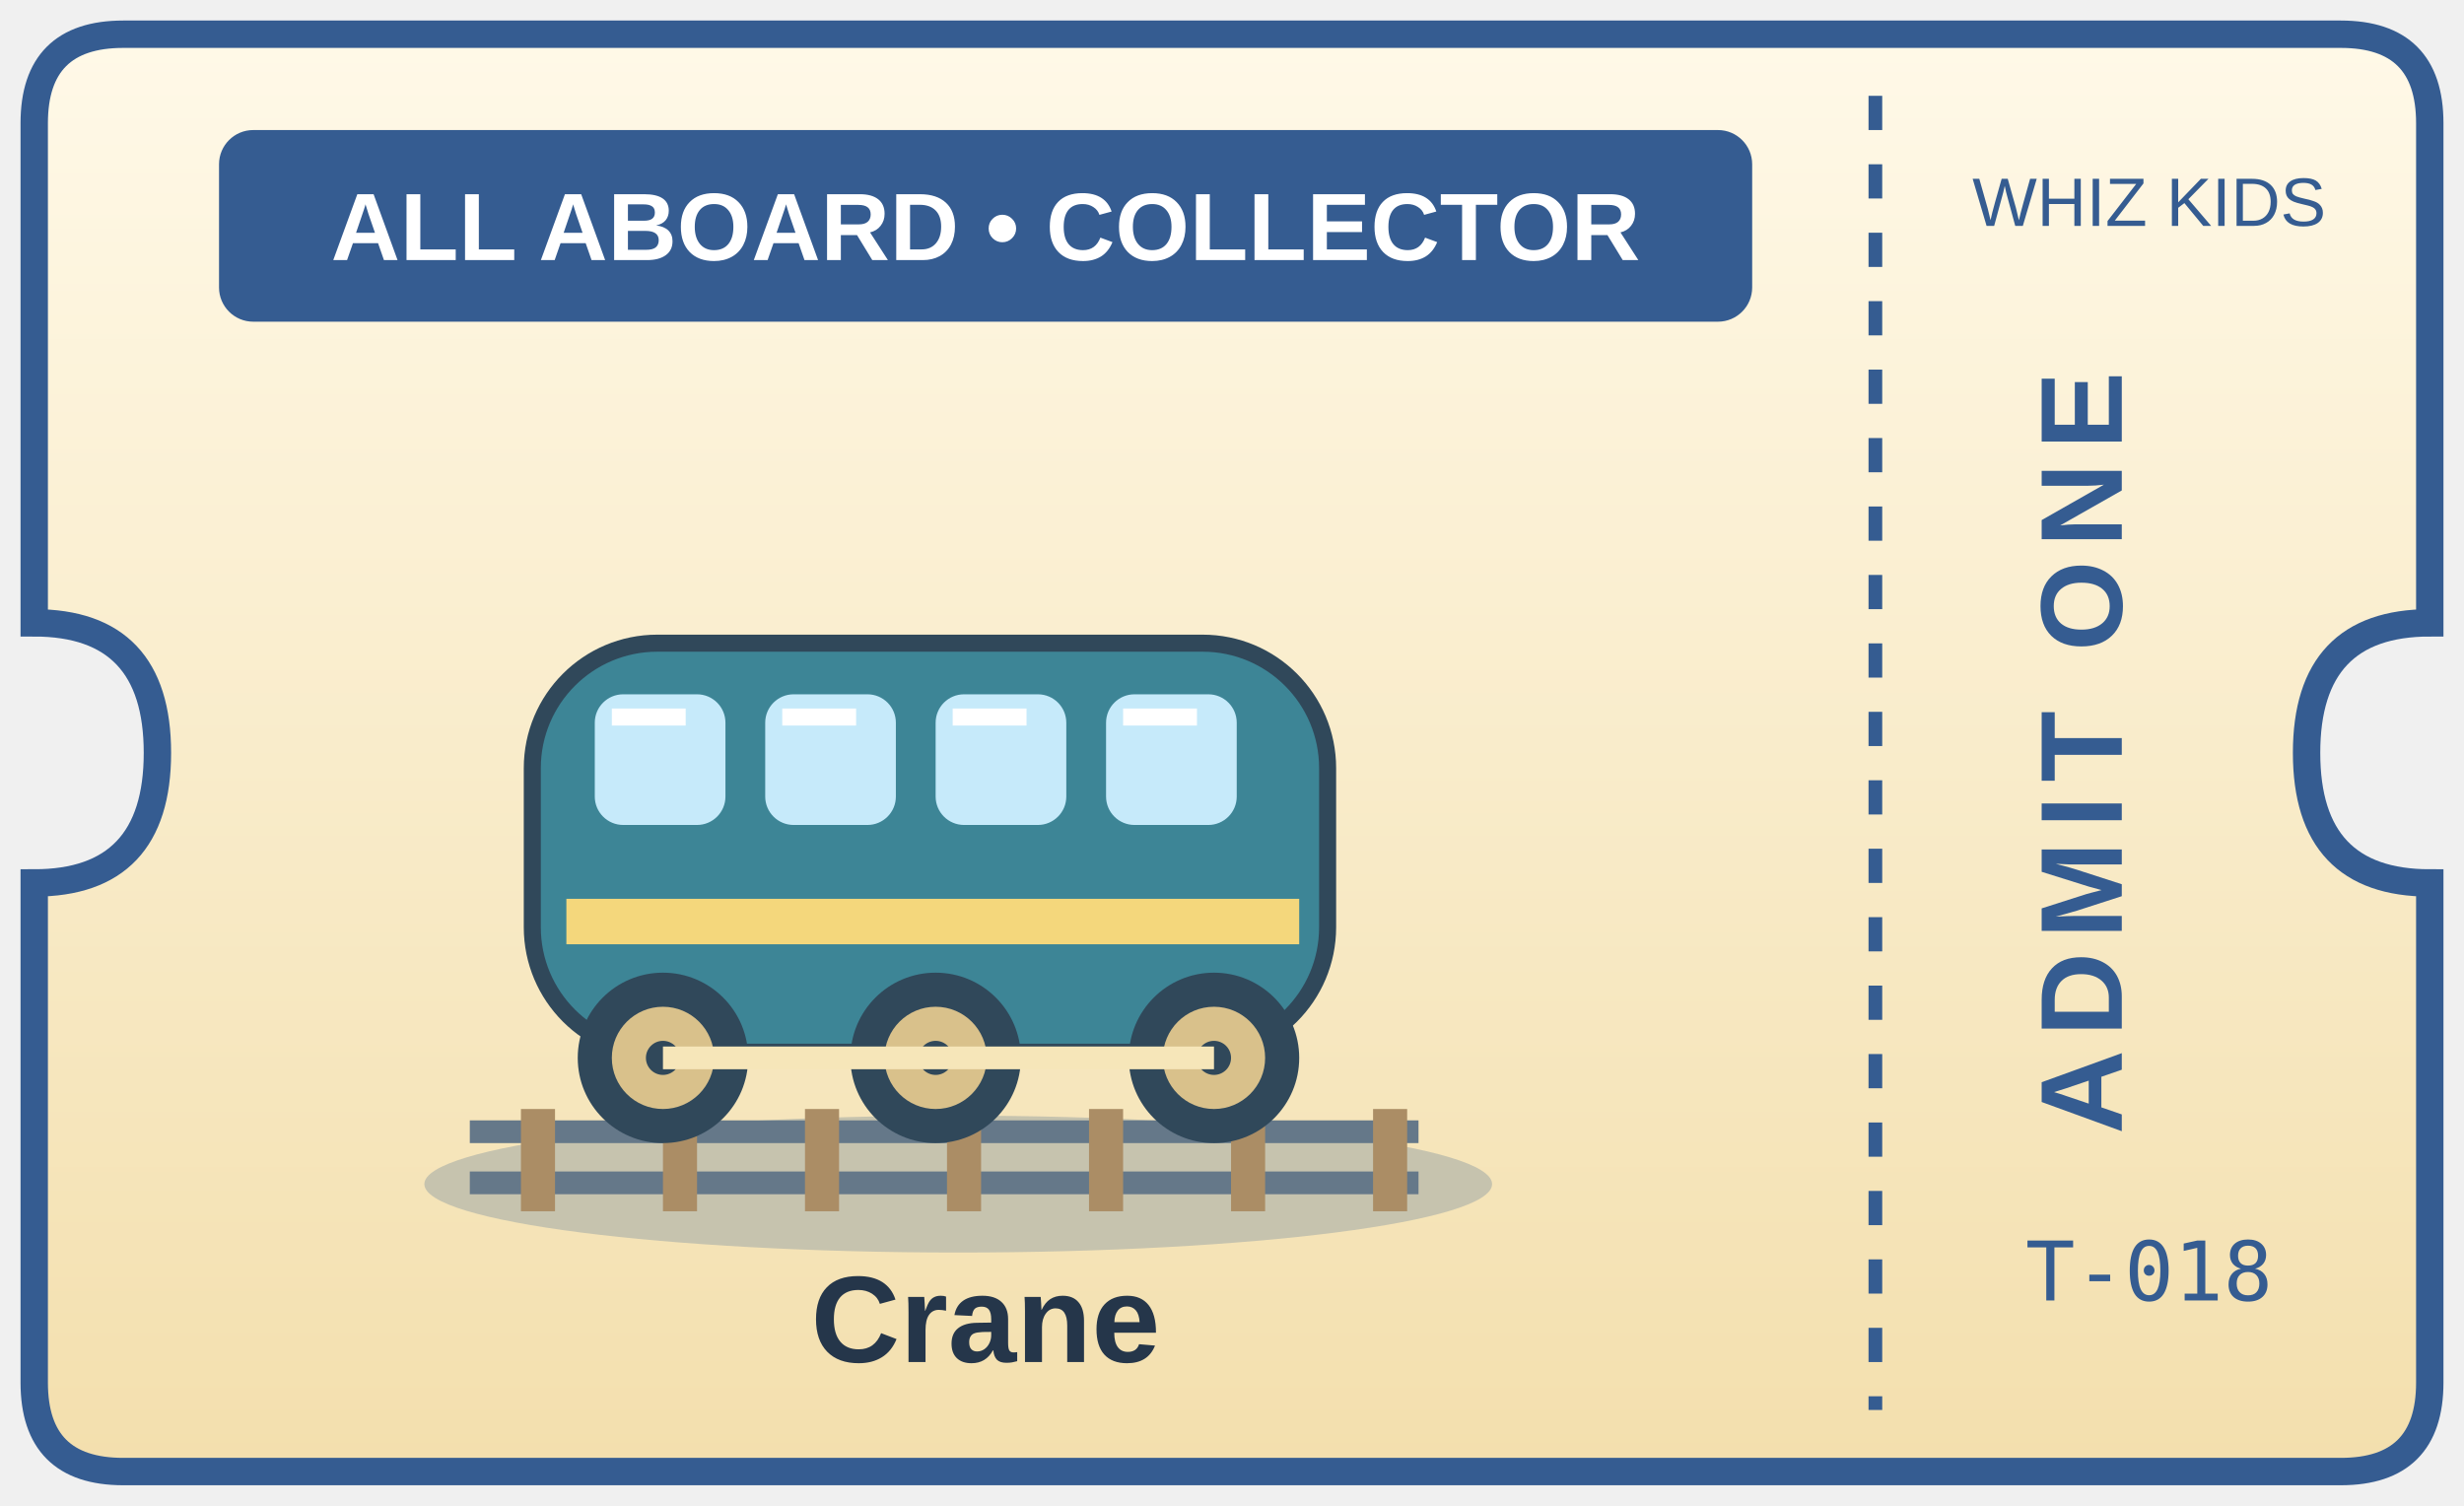
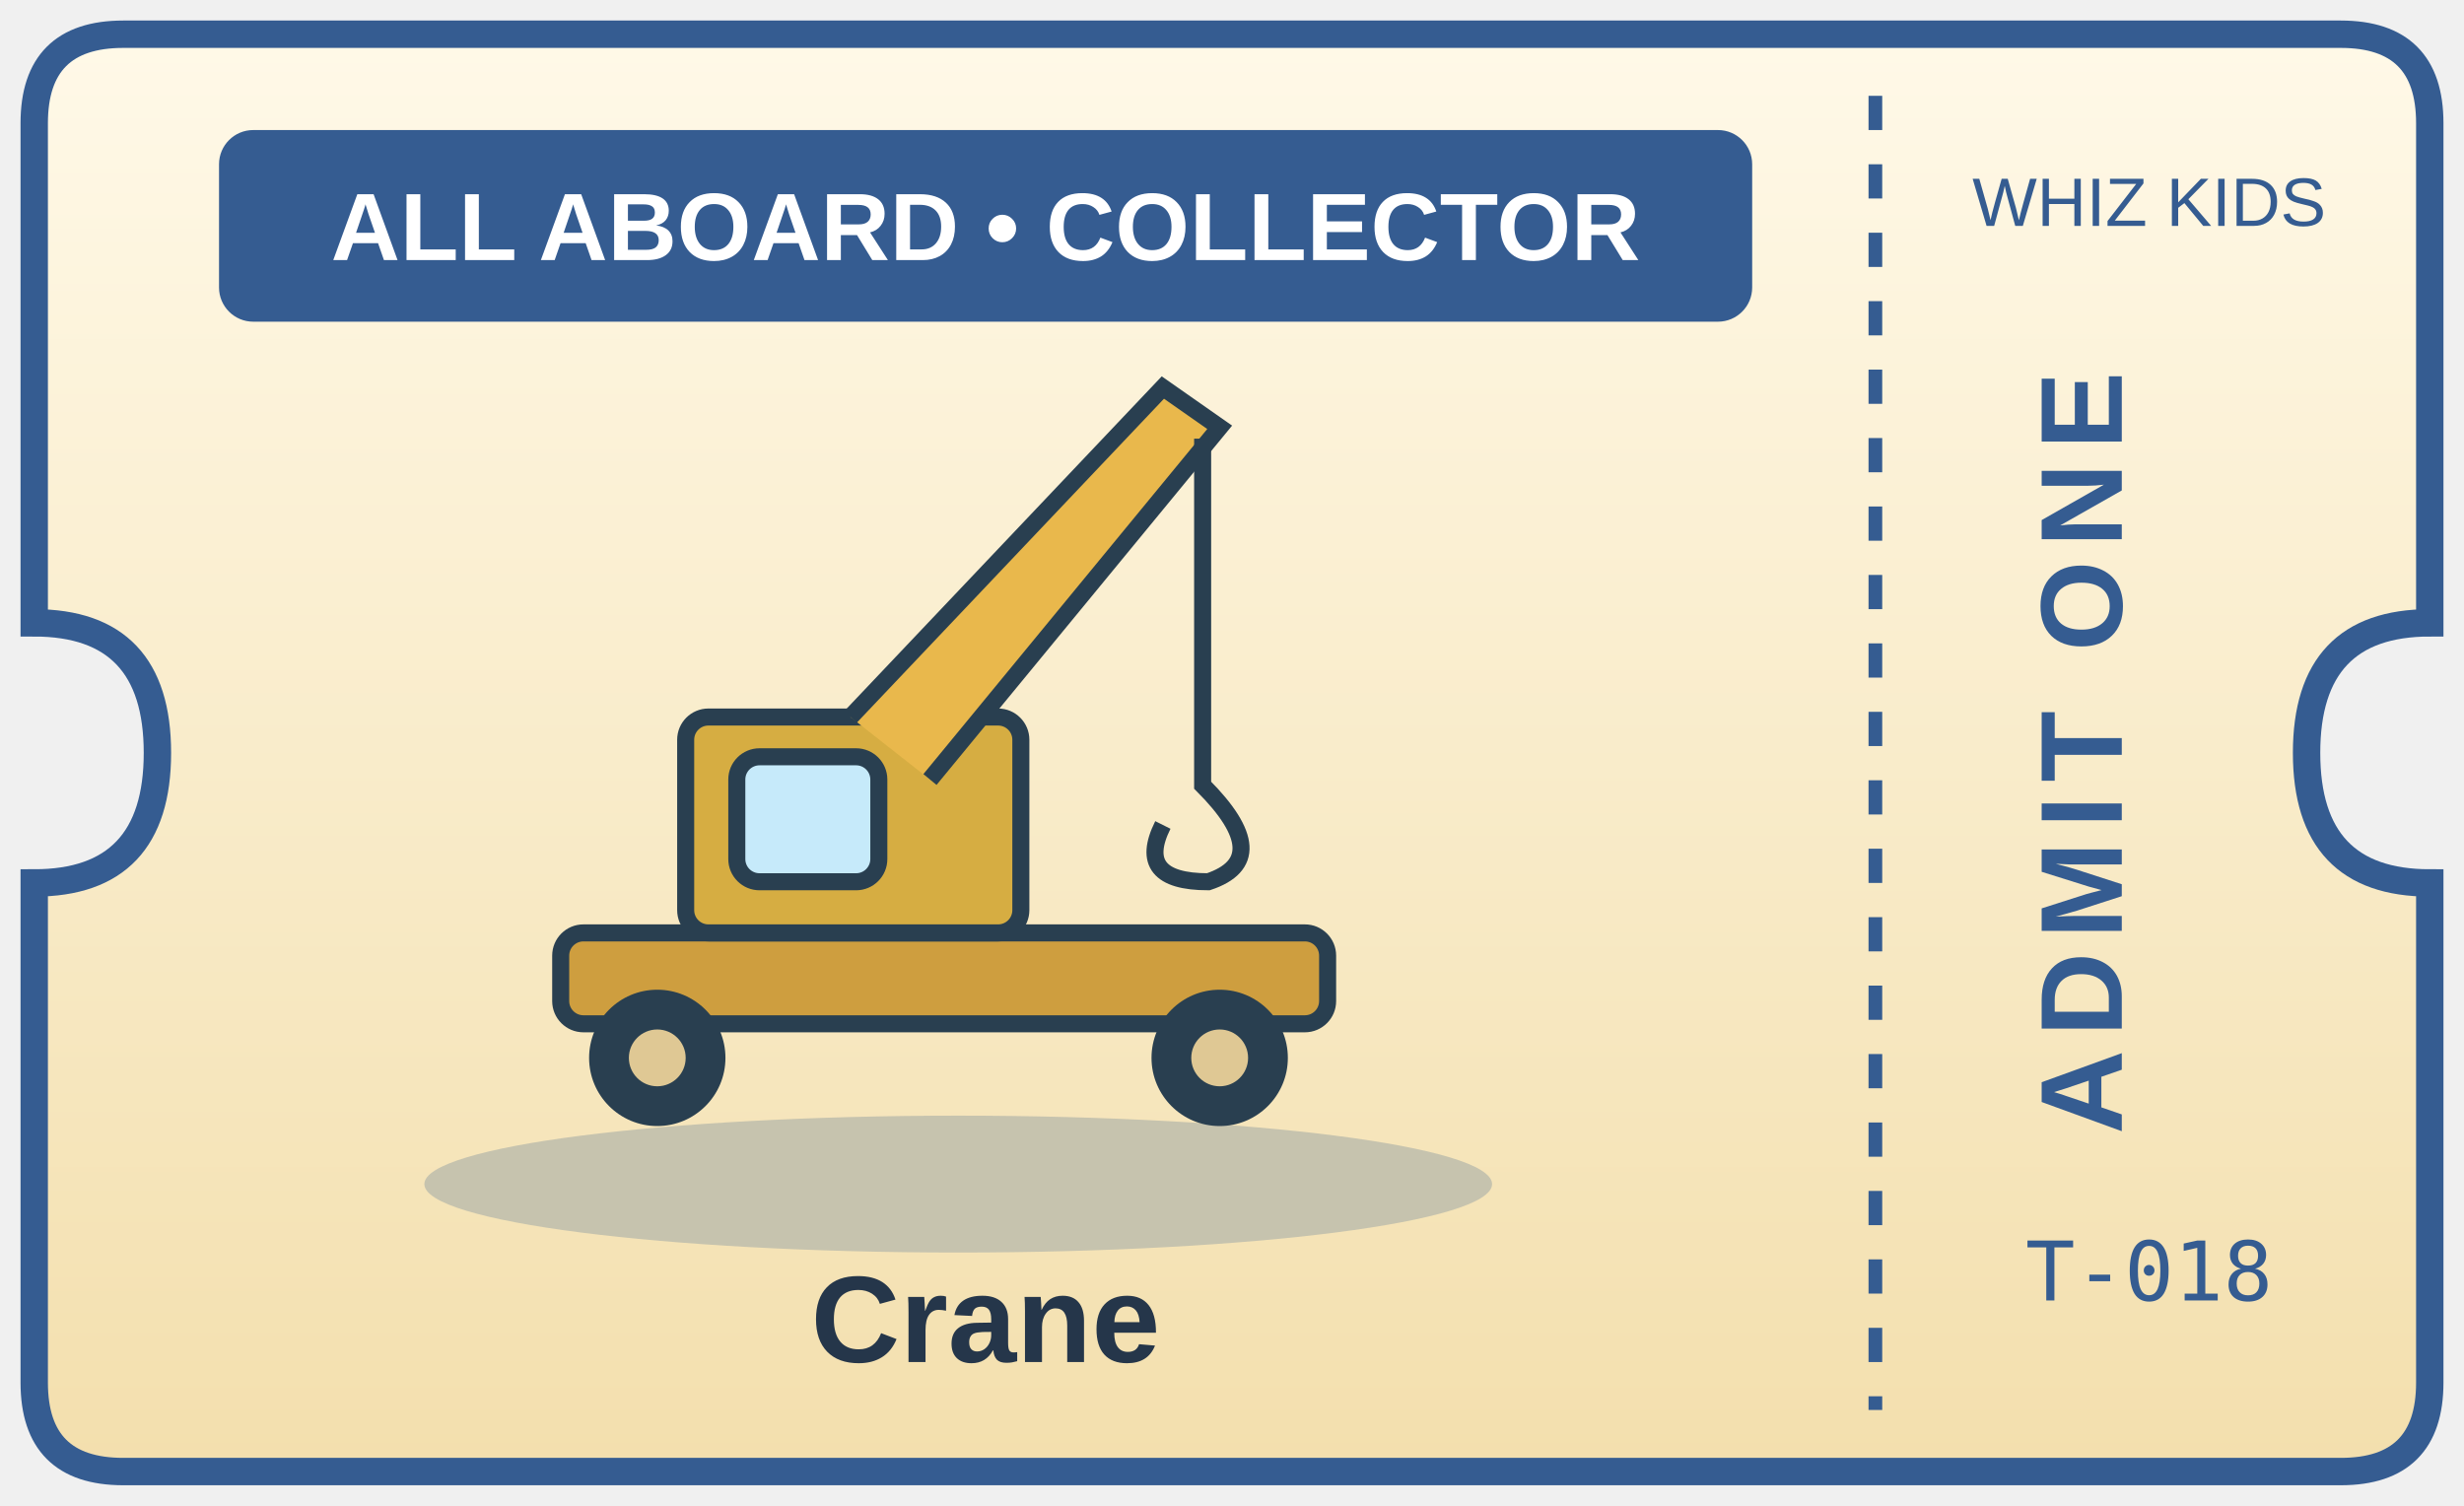
<svg xmlns="http://www.w3.org/2000/svg" viewBox="0 0 360 220">
  <defs>
    <linearGradient id="paper" x2="0" y2="1">
      <stop stop-color="#fff9e8" />
      <stop offset="1" stop-color="#f3dfad" />
    </linearGradient>
  </defs>
  <path d="M18 5H342Q355 5 355 18V91Q337 91 337 110Q337 129 355 129V202Q355 215 342 215H18Q5 215 5 202V129Q23 129 23 110Q23 91 5 91V18Q5 5 18 5Z" fill="url(#paper)" stroke="#355c91" stroke-width="4" />
  <path d="M274 14V206" stroke="#355c91" stroke-width="2" stroke-dasharray="5 5" />
  <rect x="32" y="19" width="224" height="28" rx="5" fill="#355c91" />
  <text x="144" y="38" text-anchor="middle" font-family="Arial,sans-serif" font-weight="bold" font-size="14" fill="white">ALL ABOARD • COLLECTOR</text>
  <ellipse cx="140" cy="173" rx="78" ry="10" fill="#c6c3ae" />
  <g transform="translate(62,45) scale(.83)">
-     <path d="M8 145H175M8 154H175" stroke="#657889" stroke-width="4" />
-     <path d="M20 141V159" stroke="#ab8d65" stroke-width="6" />
-     <path d="M45 141V159" stroke="#ab8d65" stroke-width="6" />
-     <path d="M70 141V159" stroke="#ab8d65" stroke-width="6" />
-     <path d="M95 141V159" stroke="#ab8d65" stroke-width="6" />
-     <path d="M120 141V159" stroke="#ab8d65" stroke-width="6" />
-     <path d="M145 141V159" stroke="#ab8d65" stroke-width="6" />
-     <path d="M170 141V159" stroke="#ab8d65" stroke-width="6" />
-     <rect x="19" y="59" width="140" height="72" rx="22" fill="#3d8596" stroke="#30485a" stroke-width="3" />
-     <path d="M25 108H154" stroke="#f4d77c" stroke-width="8" />
-     <rect x="30" y="68" width="23" height="23" rx="5" fill="#c6eafa" />
-     <path d="M33 72L46 72" stroke="#fff" stroke-width="3" />
-     <rect x="60" y="68" width="23" height="23" rx="5" fill="#c6eafa" />
-     <path d="M63 72L76 72" stroke="#fff" stroke-width="3" />
-     <rect x="90" y="68" width="23" height="23" rx="5" fill="#c6eafa" />
-     <path d="M93 72L106 72" stroke="#fff" stroke-width="3" />
-     <rect x="120" y="68" width="23" height="23" rx="5" fill="#c6eafa" />
-     <path d="M123 72L136 72" stroke="#fff" stroke-width="3" />
-     <circle cx="42" cy="132" r="15" fill="#30485a" />
-     <circle cx="42" cy="132" r="9" fill="#d9c18b" />
-     <circle cx="42" cy="132" r="3" fill="#30485a" />
-     <circle cx="90" cy="132" r="15" fill="#30485a" />
-     <circle cx="90" cy="132" r="9" fill="#d9c18b" />
-     <circle cx="90" cy="132" r="3" fill="#30485a" />
-     <circle cx="139" cy="132" r="15" fill="#30485a" />
-     <circle cx="139" cy="132" r="9" fill="#d9c18b" />
-     <circle cx="139" cy="132" r="3" fill="#30485a" />
-     <path d="M42 132H139" stroke="#f6e6b9" stroke-width="4" />
+     <rect x="24" y="110" width="135" height="16" rx="4" fill="#ce9e3f" stroke="#293f50" stroke-width="3" />
+     <rect x="46" y="72" width="59" height="38" rx="4" fill="#d6ad42" stroke="#293f50" stroke-width="3" />
+     <path d="M75 72L130 14L140 21L89 83" fill="#e9b84c" stroke="#293f50" stroke-width="3" />
+     <path d="M137 23V84Q150 97 138 101Q125 101 130 91" fill="none" stroke="#293f50" stroke-width="3" />
+     <rect x="55" y="79" width="25" height="22" rx="4" fill="#c6eafa" stroke="#293f50" stroke-width="3" />
+     <circle cx="41" cy="132" r="12" fill="#293f50" />
+     <circle cx="41" cy="132" r="5" fill="#dfc894" />
+     <circle cx="140" cy="132" r="12" fill="#293f50" />
+     <circle cx="140" cy="132" r="5" fill="#dfc894" />
  </g>
  <text x="144" y="199" text-anchor="middle" font-family="Arial,sans-serif" font-weight="bold" font-size="18" fill="#25364a">Crane</text>
  <text transform="translate(310,110) rotate(-90)" text-anchor="middle" font-family="Arial,sans-serif" font-weight="bold" font-size="17" letter-spacing="2" fill="#355c91">ADMIT ONE</text>
  <text x="314" y="190" text-anchor="middle" font-family="monospace" font-size="12" fill="#355c91">T-018</text>
  <text x="314" y="33" text-anchor="middle" font-family="Arial" font-size="10" fill="#355c91">WHIZ KIDS</text>
</svg>
